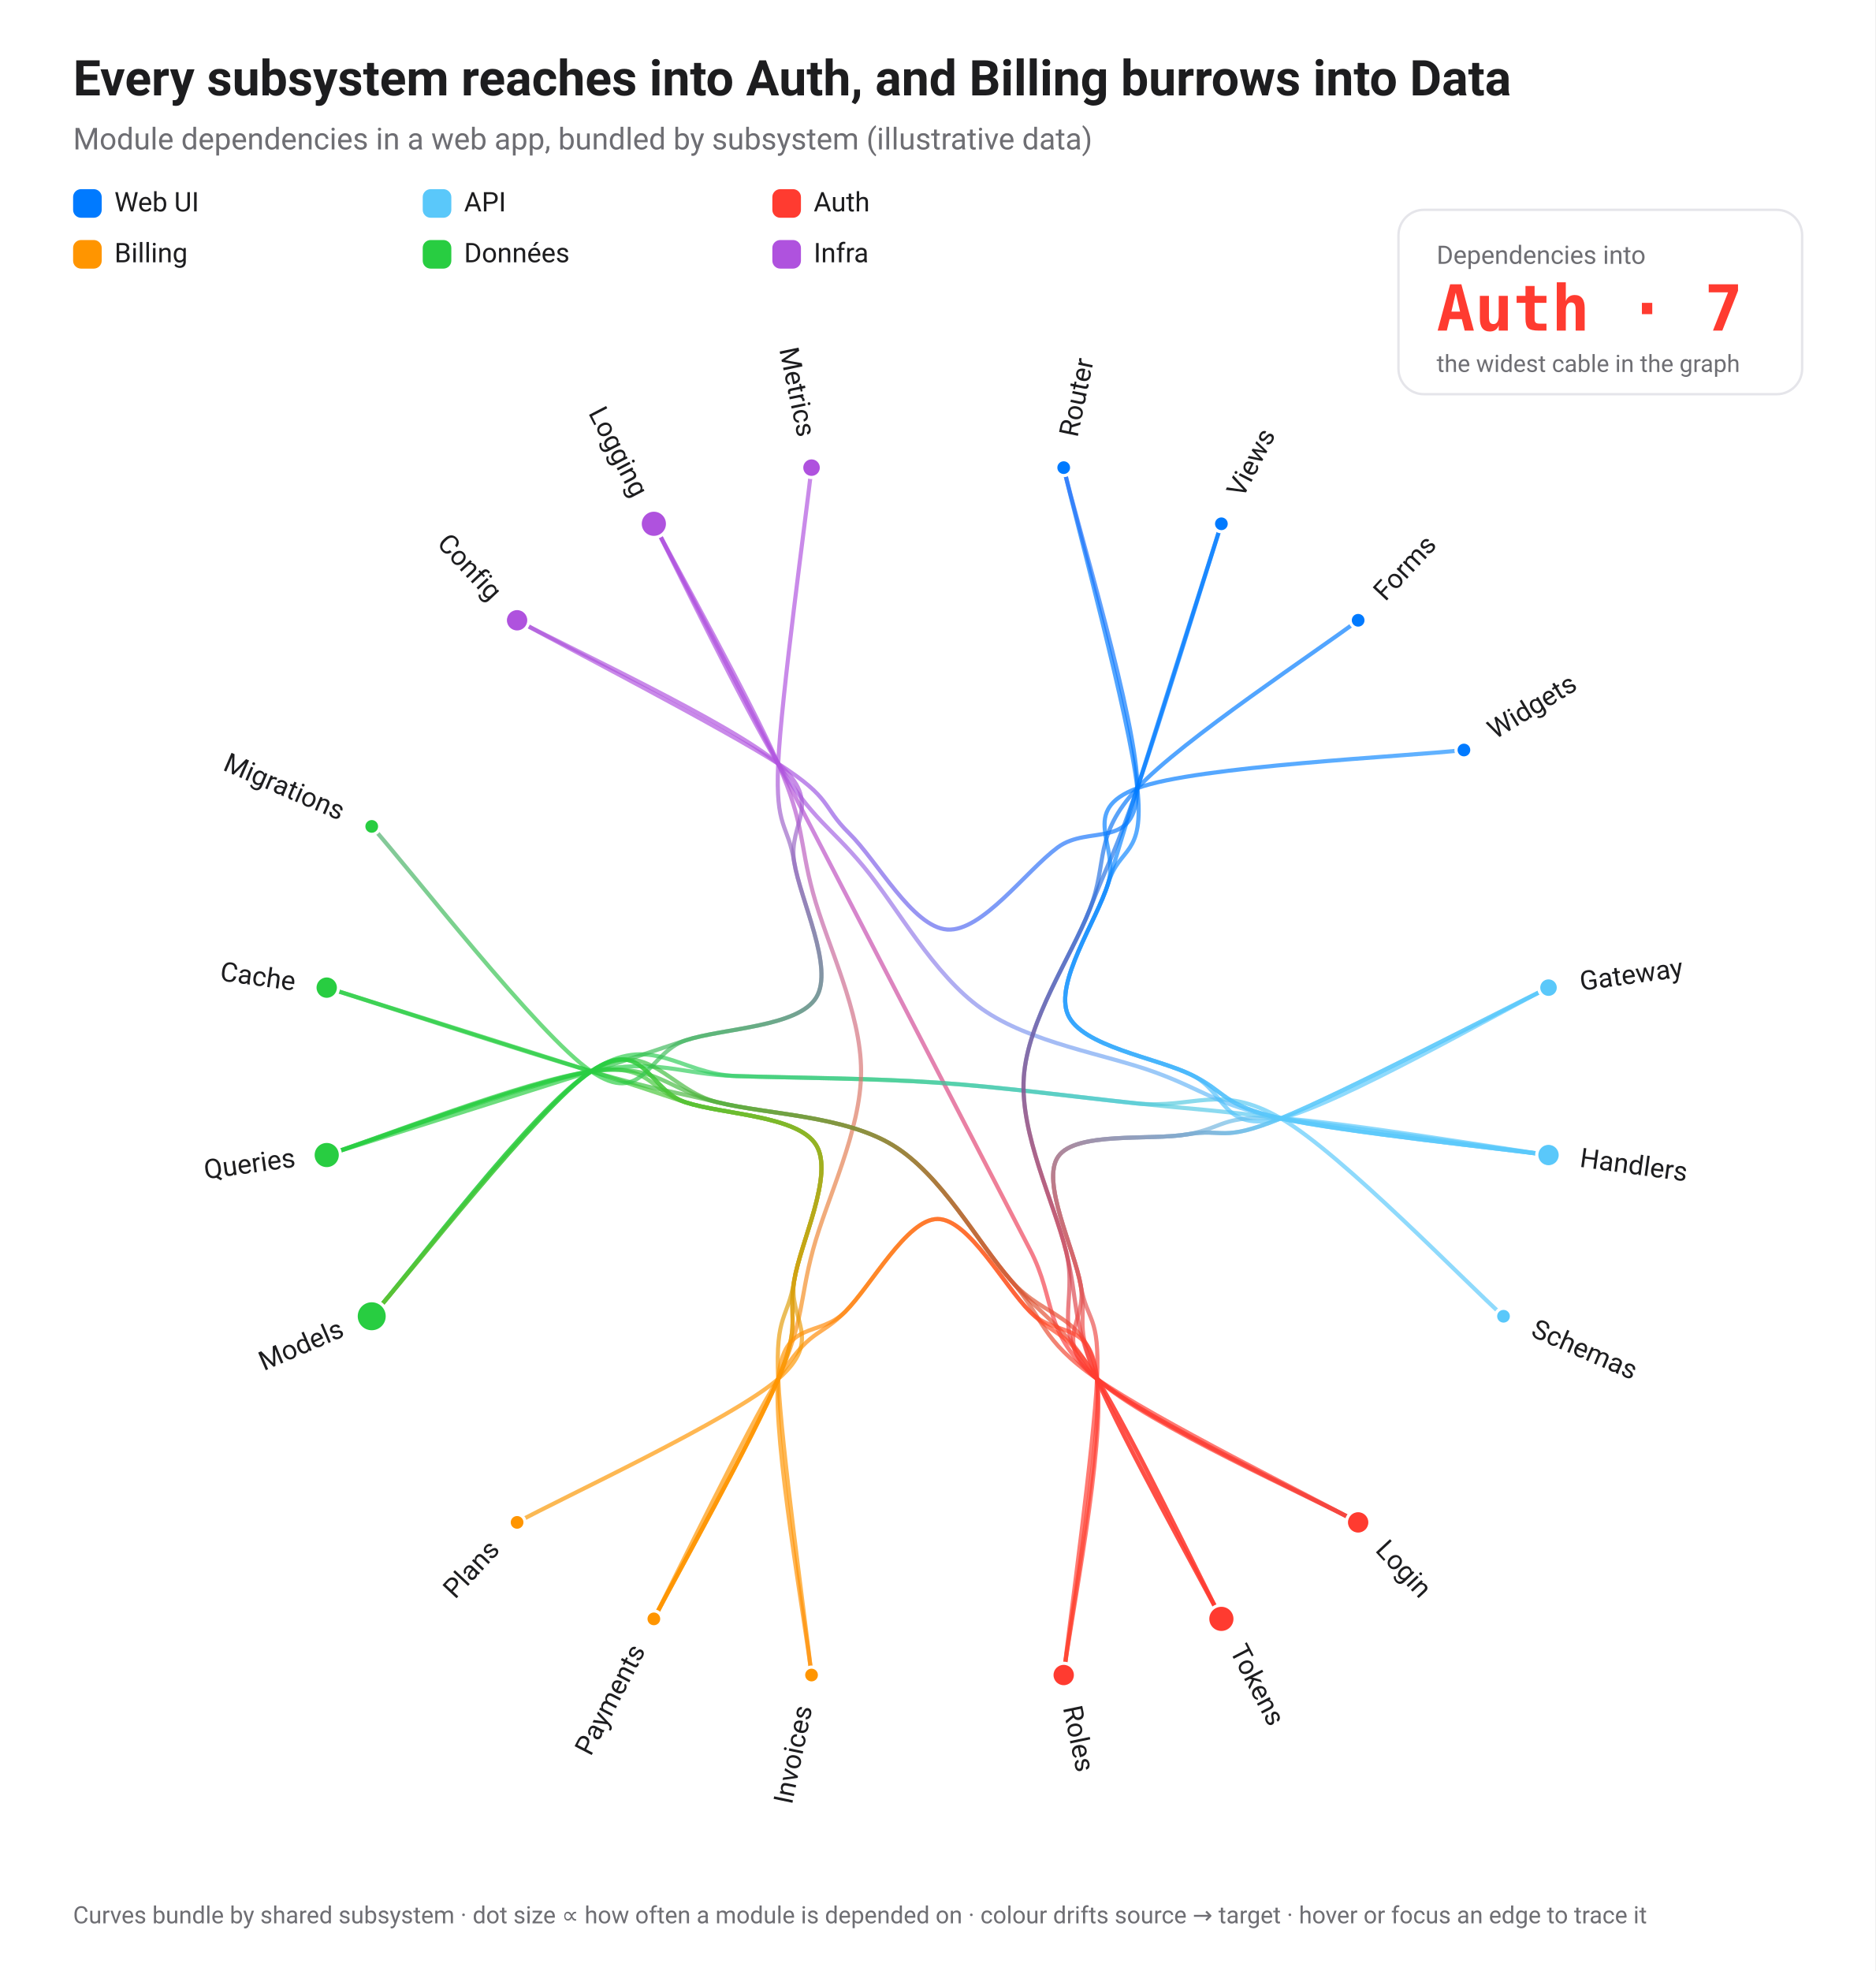
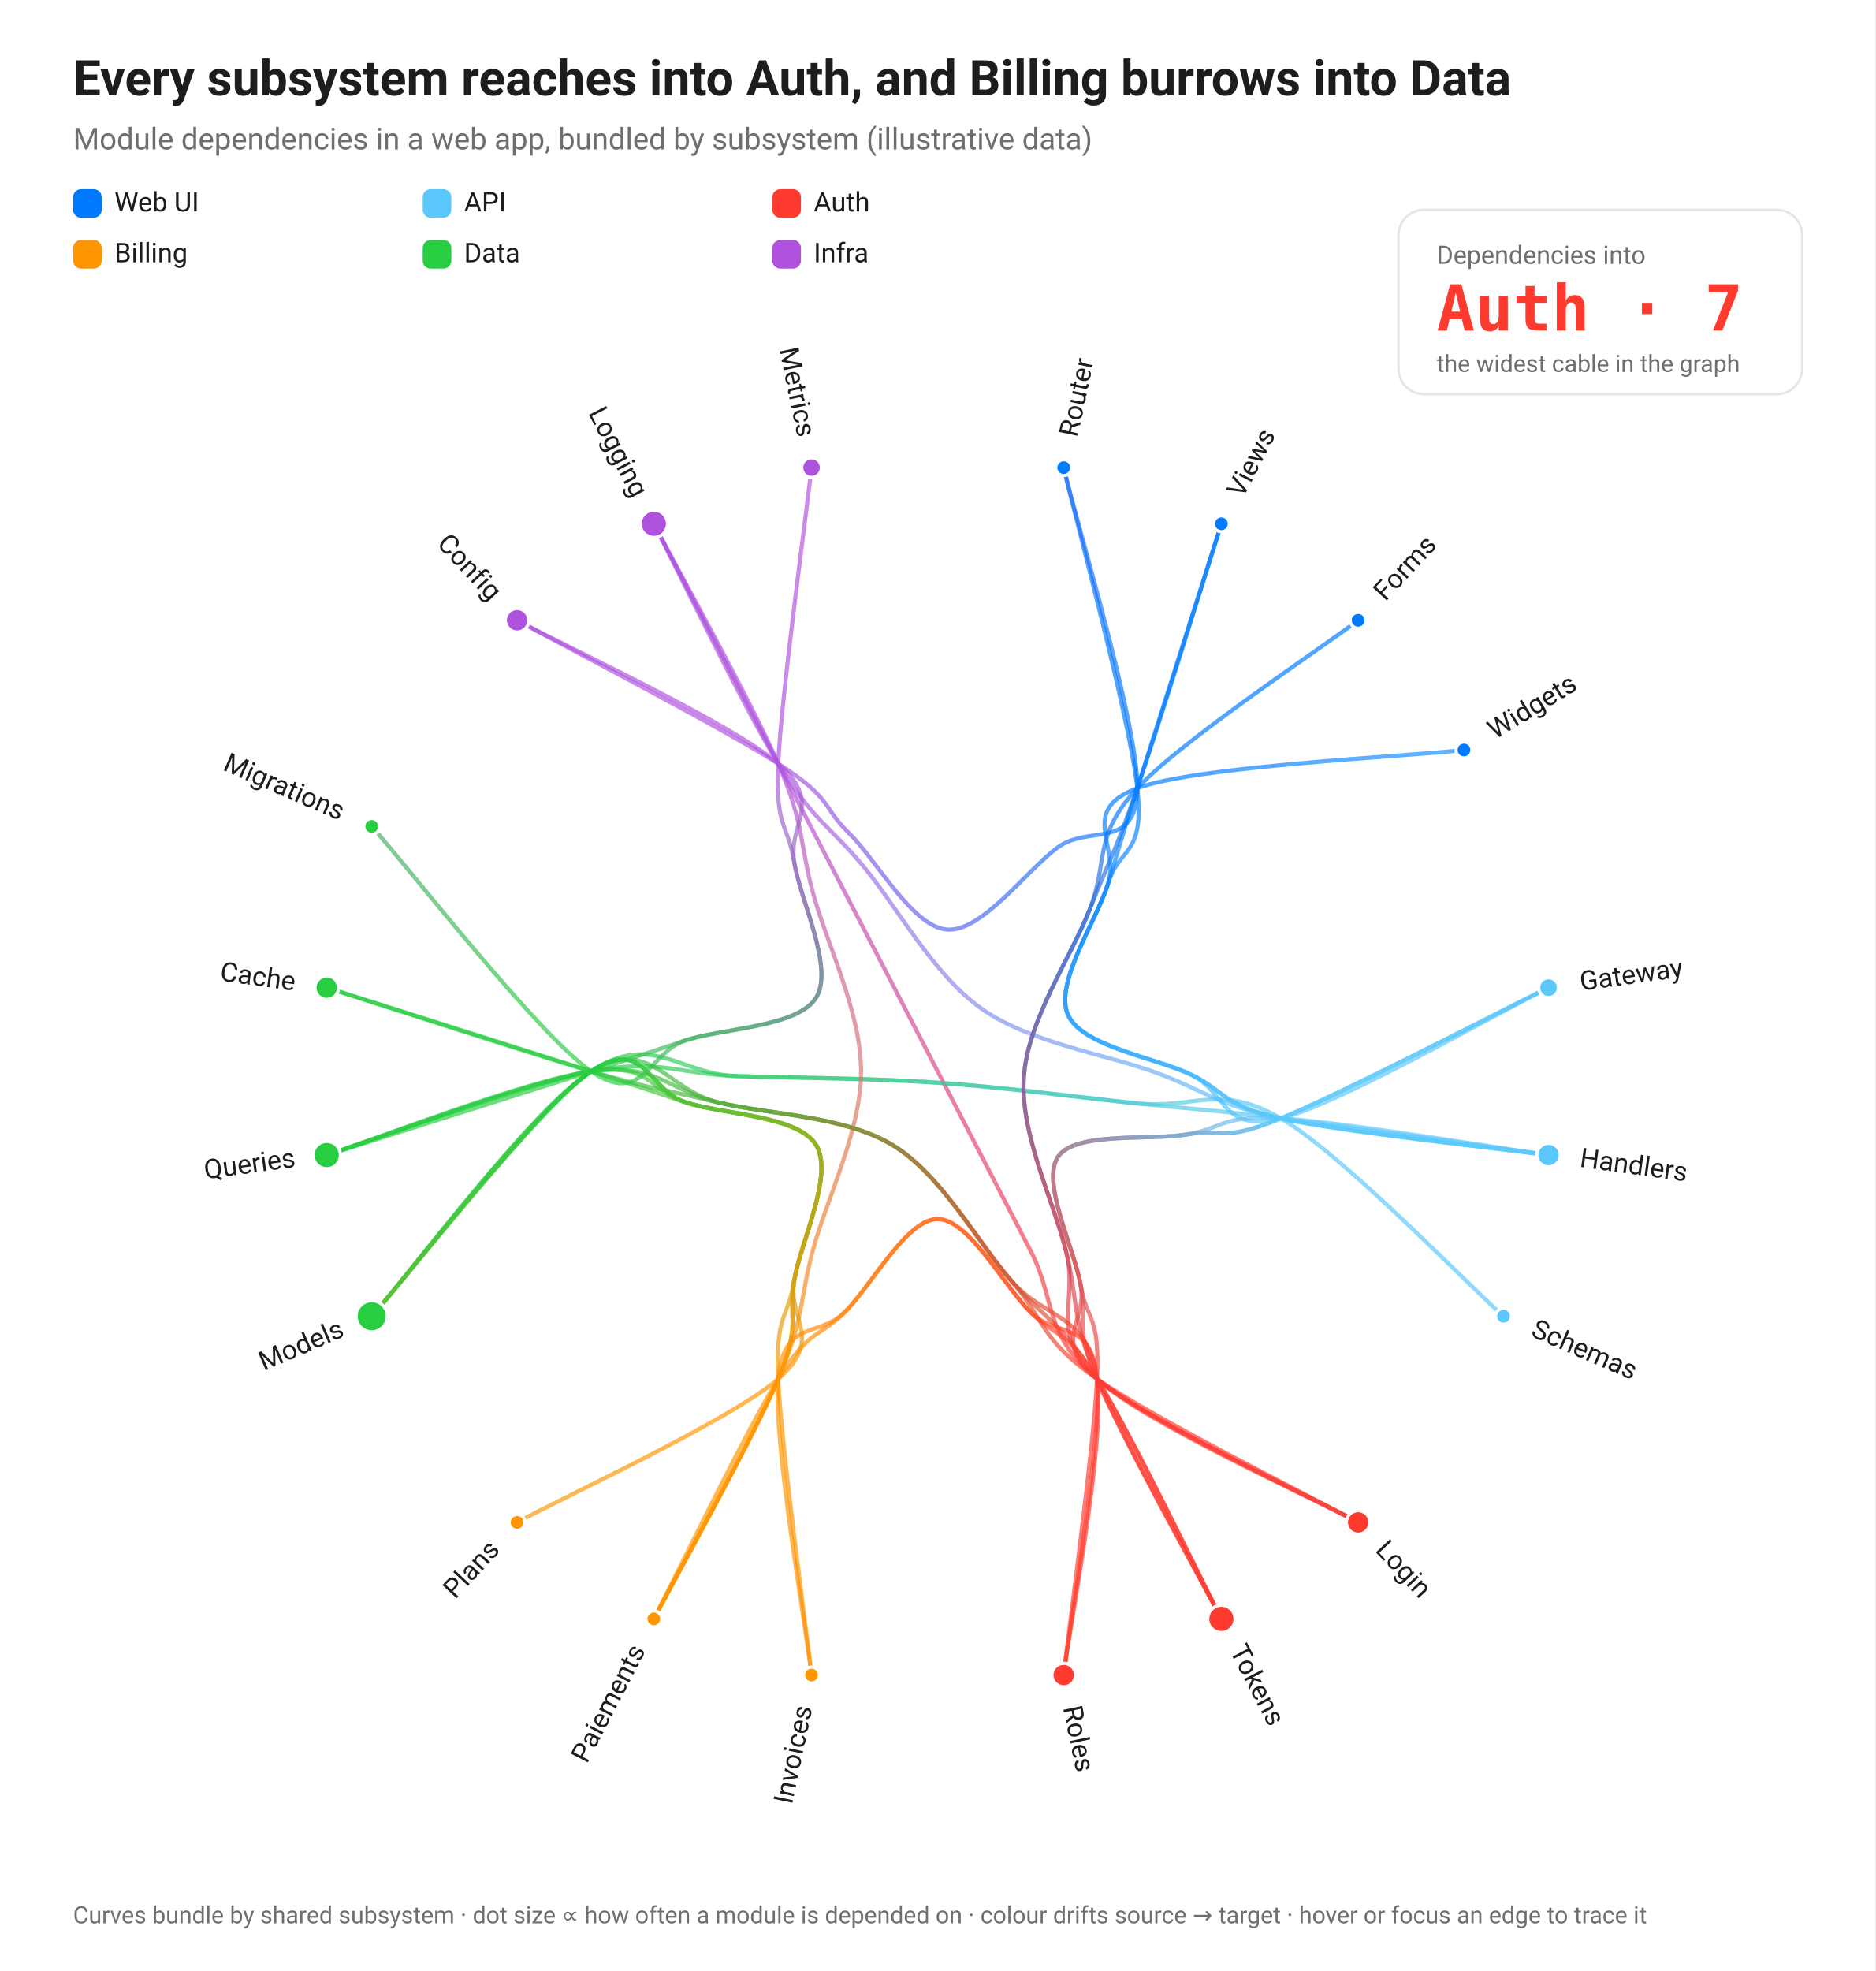
<svg xmlns="http://www.w3.org/2000/svg" width="1180" height="1240" viewBox="0 0 1180 1240" font-family="Roboto, system-ui, sans-serif" role="img" aria-labelledby="eb-title eb-desc">
  <style>.edge{transition:opacity .18s ease,stroke-width .18s ease}.leaf,.leaf-dot{transition:opacity .18s ease}#edges:hover .edge,#edges:focus-within .edge{opacity:.08}#edges .edge:hover,#edges .edge:focus{opacity:1;stroke-width:5}#leaves .leaf:hover .leaf-dot,#leaves .leaf:focus .leaf-dot{r:9}.edge:focus,.leaf:focus{outline:none}</style>
  <defs>
    <linearGradient id="grad-0" gradientUnits="userSpaceOnUse" x1="715.7" y1="495.9" x2="806.0" y2="703.6">
      <stop offset="0" stop-color="#007AFF" />
      <stop offset="1" stop-color="#5AC8FA" />
    </linearGradient>
    <linearGradient id="grad-1" gradientUnits="userSpaceOnUse" x1="715.7" y1="495.9" x2="690.3" y2="867.5">
      <stop offset="0" stop-color="#007AFF" />
      <stop offset="1" stop-color="#FF3B30" />
    </linearGradient>
    <linearGradient id="grad-2" gradientUnits="userSpaceOnUse" x1="806.0" y1="703.6" x2="690.3" y2="867.5">
      <stop offset="0" stop-color="#5AC8FA" />
      <stop offset="1" stop-color="#FF3B30" />
    </linearGradient>
    <linearGradient id="grad-3" gradientUnits="userSpaceOnUse" x1="806.0" y1="703.6" x2="372.0" y2="674.0">
      <stop offset="0" stop-color="#5AC8FA" />
      <stop offset="1" stop-color="#28CD41" />
    </linearGradient>
    <linearGradient id="grad-4" gradientUnits="userSpaceOnUse" x1="489.7" y1="867.5" x2="372.0" y2="674.0">
      <stop offset="0" stop-color="#FF9500" />
      <stop offset="1" stop-color="#28CD41" />
    </linearGradient>
    <linearGradient id="grad-5" gradientUnits="userSpaceOnUse" x1="489.7" y1="867.5" x2="690.3" y2="867.5">
      <stop offset="0" stop-color="#FF9500" />
      <stop offset="1" stop-color="#FF3B30" />
    </linearGradient>
    <linearGradient id="grad-6" gradientUnits="userSpaceOnUse" x1="690.3" y1="867.5" x2="372.0" y2="674.0">
      <stop offset="0" stop-color="#FF3B30" />
      <stop offset="1" stop-color="#28CD41" />
    </linearGradient>
    <linearGradient id="grad-7" gradientUnits="userSpaceOnUse" x1="372.0" y1="674.0" x2="489.7" y2="480.5">
      <stop offset="0" stop-color="#28CD41" />
      <stop offset="1" stop-color="#AF52DE" />
    </linearGradient>
    <linearGradient id="grad-8" gradientUnits="userSpaceOnUse" x1="806.0" y1="703.6" x2="489.7" y2="480.5">
      <stop offset="0" stop-color="#5AC8FA" />
      <stop offset="1" stop-color="#AF52DE" />
    </linearGradient>
    <linearGradient id="grad-9" gradientUnits="userSpaceOnUse" x1="489.7" y1="867.5" x2="489.7" y2="480.5">
      <stop offset="0" stop-color="#FF9500" />
      <stop offset="1" stop-color="#AF52DE" />
    </linearGradient>
    <linearGradient id="grad-10" gradientUnits="userSpaceOnUse" x1="690.3" y1="867.5" x2="489.7" y2="480.5">
      <stop offset="0" stop-color="#FF3B30" />
      <stop offset="1" stop-color="#AF52DE" />
    </linearGradient>
    <linearGradient id="grad-11" gradientUnits="userSpaceOnUse" x1="715.7" y1="495.9" x2="489.7" y2="480.5">
      <stop offset="0" stop-color="#007AFF" />
      <stop offset="1" stop-color="#AF52DE" />
    </linearGradient>
  </defs>
  <rect width="1180" height="1240" fill="#FFFFFF" />
  <text x="46" y="60" font-size="31" font-weight="700" fill="#1D1D1F">Every subsystem reaches into Auth, and Billing burrows into Data</text>
  <text x="46" y="94" font-size="19" fill="#6E6E73">Module dependencies in a web app, bundled by subsystem (illustrative data)</text>
  <g id="edges" fill="none">
    <path class="edge" tabindex="0" role="img" aria-label="Handlers (API) → Queries (Data)" d="M974.41,726.66 C946.34,722.81 849.21,709.01 805.98,703.59 C762.76,698.17 751.14,697.89 715.07,694.14 C678.99,690.39 631.47,683.96 589.52,681.10 C547.56,678.24 499.61,678.17 463.36,676.98 C427.10,675.80 414.96,665.72 372.00,674.00 C329.04,682.28 233.32,717.88 205.59,726.66" stroke="url(#grad-3)" stroke-width="2.6" stroke-opacity="0.68" stroke-linecap="round" />
    <path class="edge" tabindex="0" role="img" aria-label="Login (Auth) → Logging (Infra)" d="M854.62,957.77 C827.23,942.73 724.73,896.13 690.32,867.54 C655.92,838.96 664.91,818.51 648.19,786.26 C631.47,754.00 609.40,711.42 590.00,674.00 C570.60,636.58 548.53,594.00 531.81,561.74 C515.09,529.49 509.74,519.16 489.68,480.46 C469.61,441.75 424.48,354.68 411.44,329.53" stroke="url(#grad-10)" stroke-width="2.6" stroke-opacity="0.68" stroke-linecap="round" />
    <path class="edge" tabindex="0" role="img" aria-label="Schemas (API) → Models (Data)" d="M946.09,828.09 C922.74,807.34 844.49,725.91 805.98,703.59 C767.48,681.26 751.14,697.89 715.07,694.14 C678.99,690.39 631.47,683.96 589.52,681.10 C547.56,678.24 499.61,678.17 463.36,676.98 C427.10,675.80 410.24,648.81 372.00,674.00 C333.76,699.19 256.93,802.41 233.91,828.09" stroke="url(#grad-3)" stroke-width="2.6" stroke-opacity="0.68" stroke-linecap="round" />
    <path class="edge" tabindex="0" role="img" aria-label="Payments (Billing) → Logging (Infra)" d="M411.44,1018.47 C424.48,993.32 472.99,906.25 489.68,867.54 C506.37,828.84 502.89,818.51 511.59,786.26 C520.28,754.00 541.84,711.42 541.84,674.00 C541.84,636.58 520.28,594.00 511.59,561.74 C502.89,529.49 506.37,519.16 489.68,480.46 C472.99,441.75 424.48,354.68 411.44,329.53" stroke="url(#grad-9)" stroke-width="2.6" stroke-opacity="0.68" stroke-linecap="round" />
    <path class="edge" tabindex="0" role="img" aria-label="Handlers (API) → Logging (Infra)" d="M974.41,726.66 C946.34,722.81 847.23,712.26 805.98,703.59 C764.74,694.92 758.30,686.12 726.93,674.63 C695.56,663.14 648.33,656.22 617.76,634.65 C587.18,613.08 564.82,570.92 543.47,545.22 C522.12,519.52 511.68,516.40 489.68,480.46 C467.67,444.51 424.48,354.68 411.44,329.53" stroke="url(#grad-8)" stroke-width="2.6" stroke-opacity="0.68" stroke-linecap="round" />
    <path class="edge" tabindex="0" role="img" aria-label="Views (Web UI) → Tokens (Auth)" d="M768.56,329.53 C759.74,357.25 729.48,455.41 715.66,495.86 C701.85,536.31 697.57,541.93 685.66,572.23 C673.76,602.54 646.69,641.77 644.24,677.70 C641.79,713.63 663.29,756.17 670.97,787.81 C678.65,819.45 674.06,829.10 690.32,867.54 C706.59,905.99 755.52,993.32 768.56,1018.47" stroke="url(#grad-1)" stroke-width="2.6" stroke-opacity="0.68" stroke-linecap="round" />
    <path class="edge" tabindex="0" role="img" aria-label="Login (Auth) → Queries (Data)" d="M854.62,957.77 C827.23,942.73 726.71,892.88 690.32,867.54 C653.94,842.21 657.75,830.28 636.33,805.76 C614.90,781.25 592.53,739.16 561.76,720.45 C530.99,701.74 483.32,701.25 451.70,693.51 C420.07,685.77 413.02,668.48 372.00,674.00 C330.98,679.52 233.32,717.88 205.59,726.66" stroke="url(#grad-6)" stroke-width="2.6" stroke-opacity="0.68" stroke-linecap="round" />
    <path class="edge" tabindex="0" role="img" aria-label="Tokens (Auth) → Cache (Data)" d="M768.56,1018.47 C755.52,993.32 712.36,903.00 690.32,867.54 C668.28,832.09 657.75,830.28 636.33,805.76 C614.90,781.25 592.53,739.16 561.76,720.45 C530.99,701.74 483.32,701.25 451.70,693.51 C420.07,685.77 413.02,686.03 372.00,674.00 C330.98,661.97 233.32,630.12 205.59,621.34" stroke="url(#grad-6)" stroke-width="2.6" stroke-opacity="0.68" stroke-linecap="round" />
    <path class="edge" tabindex="0" role="img" aria-label="Forms (Web UI) → Login (Auth)" d="M854.62,390.23 C831.46,407.84 743.82,465.53 715.66,495.86 C687.50,526.20 697.57,541.93 685.66,572.23 C673.76,602.54 646.69,641.77 644.24,677.70 C641.79,713.63 663.29,756.17 670.97,787.81 C678.65,819.45 659.72,839.22 690.32,867.54 C720.93,895.87 827.23,942.73 854.62,957.77" stroke="url(#grad-1)" stroke-width="2.6" stroke-opacity="0.68" stroke-linecap="round" />
    <path class="edge" tabindex="0" role="img" aria-label="Queries (Data) → Metrics (Infra)" d="M205.59,726.66 C233.32,717.88 334.35,686.03 372.00,674.00 C409.65,661.97 407.87,662.23 431.47,654.49 C455.07,646.75 502.23,646.26 513.60,627.55 C524.98,608.84 503.71,566.75 499.73,542.24 C495.74,517.72 487.85,521.80 489.68,480.46 C491.50,439.12 507.16,325.24 510.66,294.20" stroke="url(#grad-7)" stroke-width="2.6" stroke-opacity="0.68" stroke-linecap="round" />
    <path class="edge" tabindex="0" role="img" aria-label="Roles (Auth) → Models (Data)" d="M669.34,1053.80 C672.84,1022.76 695.83,908.88 690.32,867.54 C684.82,826.20 657.75,830.28 636.33,805.76 C614.90,781.25 592.53,739.16 561.76,720.45 C530.99,701.74 483.32,701.25 451.70,693.51 C420.07,685.77 408.30,651.57 372.00,674.00 C335.70,696.43 256.93,802.41 233.91,828.09" stroke="url(#grad-6)" stroke-width="2.6" stroke-opacity="0.68" stroke-linecap="round" />
    <path class="edge" tabindex="0" role="img" aria-label="Router (Web UI) → Gateway (API)" d="M669.34,294.20 C677.06,327.81 711.00,452.28 715.66,495.86 C720.33,539.45 704.60,531.96 697.32,555.71 C690.04,579.45 663.26,618.27 671.99,638.35 C680.73,658.43 727.38,665.31 749.71,676.19 C772.04,687.06 768.53,712.73 805.98,703.59 C843.43,694.45 946.34,635.05 974.41,621.34" stroke="url(#grad-0)" stroke-width="2.6" stroke-opacity="0.68" stroke-linecap="round" />
    <path class="edge" tabindex="0" role="img" aria-label="Views (Web UI) → Handlers (API)" d="M768.56,329.53 C759.74,357.25 727.53,458.17 715.66,495.86 C703.79,533.56 704.60,531.96 697.32,555.71 C690.04,579.45 663.26,618.27 671.99,638.35 C680.73,658.43 727.38,665.31 749.71,676.19 C772.04,687.06 768.53,695.17 805.98,703.59 C843.43,712.00 946.34,722.81 974.41,726.66" stroke="url(#grad-0)" stroke-width="2.6" stroke-opacity="0.68" stroke-linecap="round" />
    <path class="edge" tabindex="0" role="img" aria-label="Handlers (API) → Roles (Auth)" d="M974.41,726.66 C946.34,722.81 843.86,705.75 805.98,703.59 C768.11,701.42 770.50,709.66 747.15,713.65 C723.81,717.65 677.09,711.70 665.91,727.55 C654.73,743.40 676.00,785.41 680.07,808.75 C684.14,832.08 692.11,826.70 690.32,867.54 C688.54,908.39 672.84,1022.76 669.34,1053.80" stroke="url(#grad-2)" stroke-width="2.6" stroke-opacity="0.68" stroke-linecap="round" />
    <path class="edge" tabindex="0" role="img" aria-label="Gateway (API) → Tokens (Auth)" d="M974.41,621.34 C946.34,635.05 843.86,688.20 805.98,703.59 C768.11,718.97 770.50,709.66 747.15,713.65 C723.81,717.65 677.09,711.70 665.91,727.55 C654.73,743.40 676.00,785.41 680.07,808.75 C684.14,832.08 675.58,832.59 690.32,867.54 C705.07,902.50 755.52,993.32 768.56,1018.47" stroke="url(#grad-2)" stroke-width="2.6" stroke-opacity="0.68" stroke-linecap="round" />
    <path class="edge" tabindex="0" role="img" aria-label="Payments (Billing) → Cache (Data)" d="M411.44,1018.47 C424.48,993.32 474.96,903.00 489.68,867.54 C504.39,832.09 495.74,830.28 499.73,805.76 C503.71,781.25 524.98,739.16 513.60,720.45 C502.23,701.74 455.07,701.25 431.47,693.51 C407.87,685.77 409.65,686.03 372.00,674.00 C334.35,661.97 233.32,630.12 205.59,621.34" stroke="url(#grad-4)" stroke-width="2.6" stroke-opacity="0.68" stroke-linecap="round" />
    <path class="edge" tabindex="0" role="img" aria-label="Invoices (Billing) → Queries (Data)" d="M510.66,1053.80 C507.16,1022.76 491.50,908.88 489.68,867.54 C487.85,826.20 495.74,830.28 499.73,805.76 C503.71,781.25 524.98,739.16 513.60,720.45 C502.23,701.74 455.07,701.25 431.47,693.51 C407.87,685.77 409.65,668.48 372.00,674.00 C334.35,679.52 233.32,717.88 205.59,726.66" stroke="url(#grad-4)" stroke-width="2.6" stroke-opacity="0.68" stroke-linecap="round" />
    <path class="edge" tabindex="0" role="img" aria-label="Router (Web UI) → Config (Infra)" d="M669.34,294.20 C677.06,327.81 716.31,456.03 715.66,495.86 C715.01,535.70 685.37,518.39 665.44,533.21 C645.51,548.04 617.93,586.29 596.08,584.80 C574.24,583.31 552.10,541.67 534.37,524.28 C516.63,506.89 524.51,502.80 489.68,480.46 C454.85,458.12 352.77,405.27 325.38,390.23" stroke="url(#grad-11)" stroke-width="2.6" stroke-opacity="0.68" stroke-linecap="round" />
    <path class="edge" tabindex="0" role="img" aria-label="Gateway (API) → Login (Auth)" d="M974.41,621.34 C946.34,635.05 843.86,688.20 805.98,703.59 C768.11,718.97 770.50,709.66 747.15,713.65 C723.81,717.65 677.09,711.70 665.91,727.55 C654.73,743.40 676.00,785.41 680.07,808.75 C684.14,832.08 661.23,842.71 690.32,867.54 C719.41,892.38 827.23,942.73 854.62,957.77" stroke="url(#grad-2)" stroke-width="2.6" stroke-opacity="0.68" stroke-linecap="round" />
    <path class="edge" tabindex="0" role="img" aria-label="Payments (Billing) → Tokens (Auth)" d="M411.44,1018.47 C424.48,993.32 469.61,899.74 489.68,867.54 C509.74,835.34 515.09,842.05 531.81,825.27 C548.53,808.50 570.60,766.90 590.00,766.90 C609.40,766.90 631.47,808.50 648.19,825.27 C664.91,842.05 670.26,835.34 690.32,867.54 C710.39,899.74 755.52,993.32 768.56,1018.47" stroke="url(#grad-5)" stroke-width="2.6" stroke-opacity="0.68" stroke-linecap="round" />
    <path class="edge" tabindex="0" role="img" aria-label="Payments (Billing) → Models (Data)" d="M411.44,1018.47 C424.48,993.32 474.96,903.00 489.68,867.54 C504.39,832.09 495.74,830.28 499.73,805.76 C503.71,781.25 524.98,739.16 513.60,720.45 C502.23,701.74 455.07,701.25 431.47,693.51 C407.87,685.77 404.93,651.57 372.00,674.00 C339.07,696.43 256.93,802.41 233.91,828.09" stroke="url(#grad-4)" stroke-width="2.6" stroke-opacity="0.68" stroke-linecap="round" />
    <path class="edge" tabindex="0" role="img" aria-label="Widgets (Web UI) → Handlers (API)" d="M921.18,471.85 C886.93,475.85 752.97,481.89 715.66,495.86 C678.35,509.84 704.60,531.96 697.32,555.71 C690.04,579.45 663.26,618.27 671.99,638.35 C680.73,658.43 727.38,665.31 749.71,676.19 C772.04,687.06 768.53,695.17 805.98,703.59 C843.43,712.00 946.34,722.81 974.41,726.66" stroke="url(#grad-0)" stroke-width="2.6" stroke-opacity="0.68" stroke-linecap="round" />
    <path class="edge" tabindex="0" role="img" aria-label="Migrations (Data) → Config (Infra)" d="M233.91,519.91 C256.93,545.59 339.07,651.57 372.00,674.00 C404.93,696.43 407.87,662.23 431.47,654.49 C455.07,646.75 502.23,646.26 513.60,627.55 C524.98,608.84 503.71,566.75 499.73,542.24 C495.74,517.72 518.73,505.79 489.68,480.46 C460.62,455.12 352.77,405.27 325.38,390.23" stroke="url(#grad-7)" stroke-width="2.6" stroke-opacity="0.68" stroke-linecap="round" />
    <path class="edge" tabindex="0" role="img" aria-label="Plans (Billing) → Models (Data)" d="M325.38,957.77 C352.77,942.73 460.62,892.88 489.68,867.54 C518.73,842.21 495.74,830.28 499.73,805.76 C503.71,781.25 524.98,739.16 513.60,720.45 C502.23,701.74 455.07,701.25 431.47,693.51 C407.87,685.77 404.93,651.57 372.00,674.00 C339.07,696.43 256.93,802.41 233.91,828.09" stroke="url(#grad-4)" stroke-width="2.6" stroke-opacity="0.68" stroke-linecap="round" />
    <path class="edge" tabindex="0" role="img" aria-label="Invoices (Billing) → Roles (Auth)" d="M510.66,1053.80 C507.16,1022.76 486.15,905.63 489.68,867.54 C493.20,829.46 515.09,842.05 531.81,825.27 C548.53,808.50 570.60,766.90 590.00,766.90 C609.40,766.90 631.47,808.50 648.19,825.27 C664.91,842.05 686.80,829.46 690.32,867.54 C693.85,905.63 672.84,1022.76 669.34,1053.80" stroke="url(#grad-5)" stroke-width="2.6" stroke-opacity="0.68" stroke-linecap="round" />
  </g>
  <g id="leaves">
    <g class="leaf" tabindex="0" role="img" aria-label="Router · Web UI — depended on by 0, depends on 2">
      <circle class="leaf-dot" cx="669.34" cy="294.20" r="5.00" fill="#007AFF" stroke="#FFFFFF" stroke-width="2" />
      <text x="673.43" y="274.62" font-size="17" fill="#1D1D1F" text-anchor="start" dominant-baseline="middle" transform="rotate(-78.20 673.43 274.62)">Router</text>
    </g>
    <g class="leaf" tabindex="0" role="img" aria-label="Views · Web UI — depended on by 0, depends on 2">
      <circle class="leaf-dot" cx="768.56" cy="329.53" r="5.00" fill="#007AFF" stroke="#FFFFFF" stroke-width="2" />
      <text x="777.76" y="311.77" font-size="17" fill="#1D1D1F" text-anchor="start" dominant-baseline="middle" transform="rotate(-62.60 777.76 311.77)">Views</text>
    </g>
    <g class="leaf" tabindex="0" role="img" aria-label="Forms · Web UI — depended on by 0, depends on 1">
      <circle class="leaf-dot" cx="854.62" cy="390.23" r="5.00" fill="#007AFF" stroke="#FFFFFF" stroke-width="2" />
      <text x="868.26" y="375.61" font-size="17" fill="#1D1D1F" text-anchor="start" dominant-baseline="middle" transform="rotate(-47.00 868.26 375.61)">Forms</text>
    </g>
    <g class="leaf" tabindex="0" role="img" aria-label="Widgets · Web UI — depended on by 0, depends on 1">
      <circle class="leaf-dot" cx="921.18" cy="471.85" r="5.00" fill="#007AFF" stroke="#FFFFFF" stroke-width="2" />
      <text x="938.25" y="461.43" font-size="17" fill="#1D1D1F" text-anchor="start" dominant-baseline="middle" transform="rotate(-31.40 938.25 461.43)">Widgets</text>
    </g>
    <g class="leaf" tabindex="0" role="img" aria-label="Gateway · API — depended on by 1, depends on 2">
      <circle class="leaf-dot" cx="974.41" cy="621.34" r="6.20" fill="#5AC8FA" stroke="#FFFFFF" stroke-width="2" />
      <text x="994.23" y="618.63" font-size="17" fill="#1D1D1F" text-anchor="start" dominant-baseline="middle" transform="rotate(-7.80 994.23 618.63)">Gateway</text>
    </g>
    <g class="leaf" tabindex="0" role="img" aria-label="Handlers · API — depended on by 2, depends on 3">
      <circle class="leaf-dot" cx="974.41" cy="726.66" r="7.40" fill="#5AC8FA" stroke="#FFFFFF" stroke-width="2" />
      <text x="994.23" y="729.37" font-size="17" fill="#1D1D1F" text-anchor="start" dominant-baseline="middle" transform="rotate(7.80 994.23 729.37)">Handlers</text>
    </g>
    <g class="leaf" tabindex="0" role="img" aria-label="Schemas · API — depended on by 0, depends on 1">
      <circle class="leaf-dot" cx="946.09" cy="828.09" r="5.00" fill="#5AC8FA" stroke="#FFFFFF" stroke-width="2" />
      <text x="964.44" y="836.04" font-size="17" fill="#1D1D1F" text-anchor="start" dominant-baseline="middle" transform="rotate(23.40 964.44 836.04)">Schemas</text>
    </g>
    <g class="leaf" tabindex="0" role="img" aria-label="Login · Auth — depended on by 2, depends on 2">
      <circle class="leaf-dot" cx="854.62" cy="957.77" r="7.40" fill="#FF3B30" stroke="#FFFFFF" stroke-width="2" />
      <text x="868.26" y="972.39" font-size="17" fill="#1D1D1F" text-anchor="start" dominant-baseline="middle" transform="rotate(47.00 868.26 972.39)">Login</text>
    </g>
    <g class="leaf" tabindex="0" role="img" aria-label="Tokens · Auth — depended on by 3, depends on 1">
      <circle class="leaf-dot" cx="768.56" cy="1018.47" r="8.60" fill="#FF3B30" stroke="#FFFFFF" stroke-width="2" />
      <text x="777.76" y="1036.23" font-size="17" fill="#1D1D1F" text-anchor="start" dominant-baseline="middle" transform="rotate(62.60 777.76 1036.23)">Tokens</text>
    </g>
    <g class="leaf" tabindex="0" role="img" aria-label="Roles · Auth — depended on by 2, depends on 1">
      <circle class="leaf-dot" cx="669.34" cy="1053.80" r="7.40" fill="#FF3B30" stroke="#FFFFFF" stroke-width="2" />
      <text x="673.43" y="1073.38" font-size="17" fill="#1D1D1F" text-anchor="start" dominant-baseline="middle" transform="rotate(78.20 673.43 1073.38)">Roles</text>
    </g>
    <g class="leaf" tabindex="0" role="img" aria-label="Invoices · Billing — depended on by 0, depends on 2">
      <circle class="leaf-dot" cx="510.66" cy="1053.80" r="5.00" fill="#FF9500" stroke="#FFFFFF" stroke-width="2" />
      <text x="506.57" y="1073.38" font-size="17" fill="#1D1D1F" text-anchor="end" dominant-baseline="middle" transform="rotate(281.80 506.57 1073.38)">Invoices</text>
    </g>
    <g class="leaf" tabindex="0" role="img" aria-label="Payments · Billing — depended on by 0, depends on 4">
      <circle class="leaf-dot" cx="411.44" cy="1018.47" r="5.00" fill="#FF9500" stroke="#FFFFFF" stroke-width="2" />
-       <text x="402.24" y="1036.23" font-size="17" fill="#1D1D1F" text-anchor="end" dominant-baseline="middle" transform="rotate(297.40 402.24 1036.23)">Payments</text>
+       <text x="402.24" y="1036.23" font-size="17" fill="#1D1D1F" text-anchor="end" dominant-baseline="middle" transform="rotate(297.40 402.24 1036.23)">Paiements</text>
    </g>
    <g class="leaf" tabindex="0" role="img" aria-label="Plans · Billing — depended on by 0, depends on 1">
      <circle class="leaf-dot" cx="325.38" cy="957.77" r="5.00" fill="#FF9500" stroke="#FFFFFF" stroke-width="2" />
      <text x="311.74" y="972.39" font-size="17" fill="#1D1D1F" text-anchor="end" dominant-baseline="middle" transform="rotate(313.00 311.74 972.39)">Plans</text>
    </g>
    <g class="leaf" tabindex="0" role="img" aria-label="Models · Data — depended on by 4, depends on 0">
      <circle class="leaf-dot" cx="233.91" cy="828.09" r="9.80" fill="#28CD41" stroke="#FFFFFF" stroke-width="2" />
      <text x="215.56" y="836.04" font-size="17" fill="#1D1D1F" text-anchor="end" dominant-baseline="middle" transform="rotate(336.60 215.56 836.04)">Models</text>
    </g>
    <g class="leaf" tabindex="0" role="img" aria-label="Queries · Data — depended on by 3, depends on 1">
      <circle class="leaf-dot" cx="205.59" cy="726.66" r="8.60" fill="#28CD41" stroke="#FFFFFF" stroke-width="2" />
      <text x="185.77" y="729.37" font-size="17" fill="#1D1D1F" text-anchor="end" dominant-baseline="middle" transform="rotate(352.20 185.77 729.37)">Queries</text>
    </g>
    <g class="leaf" tabindex="0" role="img" aria-label="Cache · Data — depended on by 2, depends on 0">
      <circle class="leaf-dot" cx="205.59" cy="621.34" r="7.40" fill="#28CD41" stroke="#FFFFFF" stroke-width="2" />
      <text x="185.77" y="618.63" font-size="17" fill="#1D1D1F" text-anchor="end" dominant-baseline="middle" transform="rotate(367.80 185.77 618.63)">Cache</text>
    </g>
    <g class="leaf" tabindex="0" role="img" aria-label="Migrations · Data — depended on by 0, depends on 1">
      <circle class="leaf-dot" cx="233.91" cy="519.91" r="5.00" fill="#28CD41" stroke="#FFFFFF" stroke-width="2" />
      <text x="215.56" y="511.96" font-size="17" fill="#1D1D1F" text-anchor="end" dominant-baseline="middle" transform="rotate(383.40 215.56 511.96)">Migrations</text>
    </g>
    <g class="leaf" tabindex="0" role="img" aria-label="Config · Infra — depended on by 2, depends on 0">
      <circle class="leaf-dot" cx="325.38" cy="390.23" r="7.40" fill="#AF52DE" stroke="#FFFFFF" stroke-width="2" />
      <text x="311.74" y="375.61" font-size="17" fill="#1D1D1F" text-anchor="end" dominant-baseline="middle" transform="rotate(407.00 311.74 375.61)">Config</text>
    </g>
    <g class="leaf" tabindex="0" role="img" aria-label="Logging · Infra — depended on by 3, depends on 0">
      <circle class="leaf-dot" cx="411.44" cy="329.53" r="8.60" fill="#AF52DE" stroke="#FFFFFF" stroke-width="2" />
      <text x="402.24" y="311.77" font-size="17" fill="#1D1D1F" text-anchor="end" dominant-baseline="middle" transform="rotate(422.60 402.24 311.77)">Logging</text>
    </g>
    <g class="leaf" tabindex="0" role="img" aria-label="Metrics · Infra — depended on by 1, depends on 0">
      <circle class="leaf-dot" cx="510.66" cy="294.20" r="6.20" fill="#AF52DE" stroke="#FFFFFF" stroke-width="2" />
      <text x="506.57" y="274.62" font-size="17" fill="#1D1D1F" text-anchor="end" dominant-baseline="middle" transform="rotate(438.20 506.57 274.62)">Metrics</text>
    </g>
  </g>
  <g font-size="17" fill="#1D1D1F">
    <rect x="46" y="119" width="18" height="18" rx="5" fill="#007AFF" />
    <text x="72" y="133">Web UI</text>
    <rect x="266" y="119" width="18" height="18" rx="5" fill="#5AC8FA" />
    <text x="292" y="133">API</text>
    <rect x="486" y="119" width="18" height="18" rx="5" fill="#FF3B30" />
    <text x="512" y="133">Auth</text>
    <rect x="46" y="151" width="18" height="18" rx="5" fill="#FF9500" />
    <text x="72" y="165">Billing</text>
    <rect x="266" y="151" width="18" height="18" rx="5" fill="#28CD41" />
-     <text x="292" y="165">Données</text>
+     <text x="292" y="165">Data</text>
    <rect x="486" y="151" width="18" height="18" rx="5" fill="#AF52DE" />
    <text x="512" y="165">Infra</text>
  </g>
  <rect x="880" y="132" width="254" height="116" rx="16" fill="#FFFFFF" stroke="#E5E5EA" stroke-width="1.5" />
  <text x="904" y="166" font-size="16" fill="#6E6E73">Dependencies into</text>
  <text x="904" y="208" font-family="Roboto Mono, ui-monospace, monospace" font-size="40" font-weight="700" fill="#FF3B30">Auth · 7</text>
  <text x="904" y="234" font-size="15" fill="#6E6E73">the widest cable in the graph</text>
  <text x="46" y="1210" font-size="15" fill="#6E6E73">Curves bundle by shared subsystem · dot size ∝ how often a module is depended on · colour drifts source → target · hover or focus an edge to trace it</text>
  <g data-fs-internal="" role="button" tabindex="0" aria-label="Toggle fullscreen" transform="translate(1132,14)" style="display:none;cursor:pointer">
    <rect x="0" y="0" width="34" height="34" rx="8" fill="#F2F3F5" />
    <path d="M6 13 V6 h7 M28 13 V6 h-7 M6 21 v7 h7 M28 21 v7 h-7" fill="none" stroke="#1D1D1F" stroke-width="2" stroke-linecap="round" />
  </g>
</svg>
